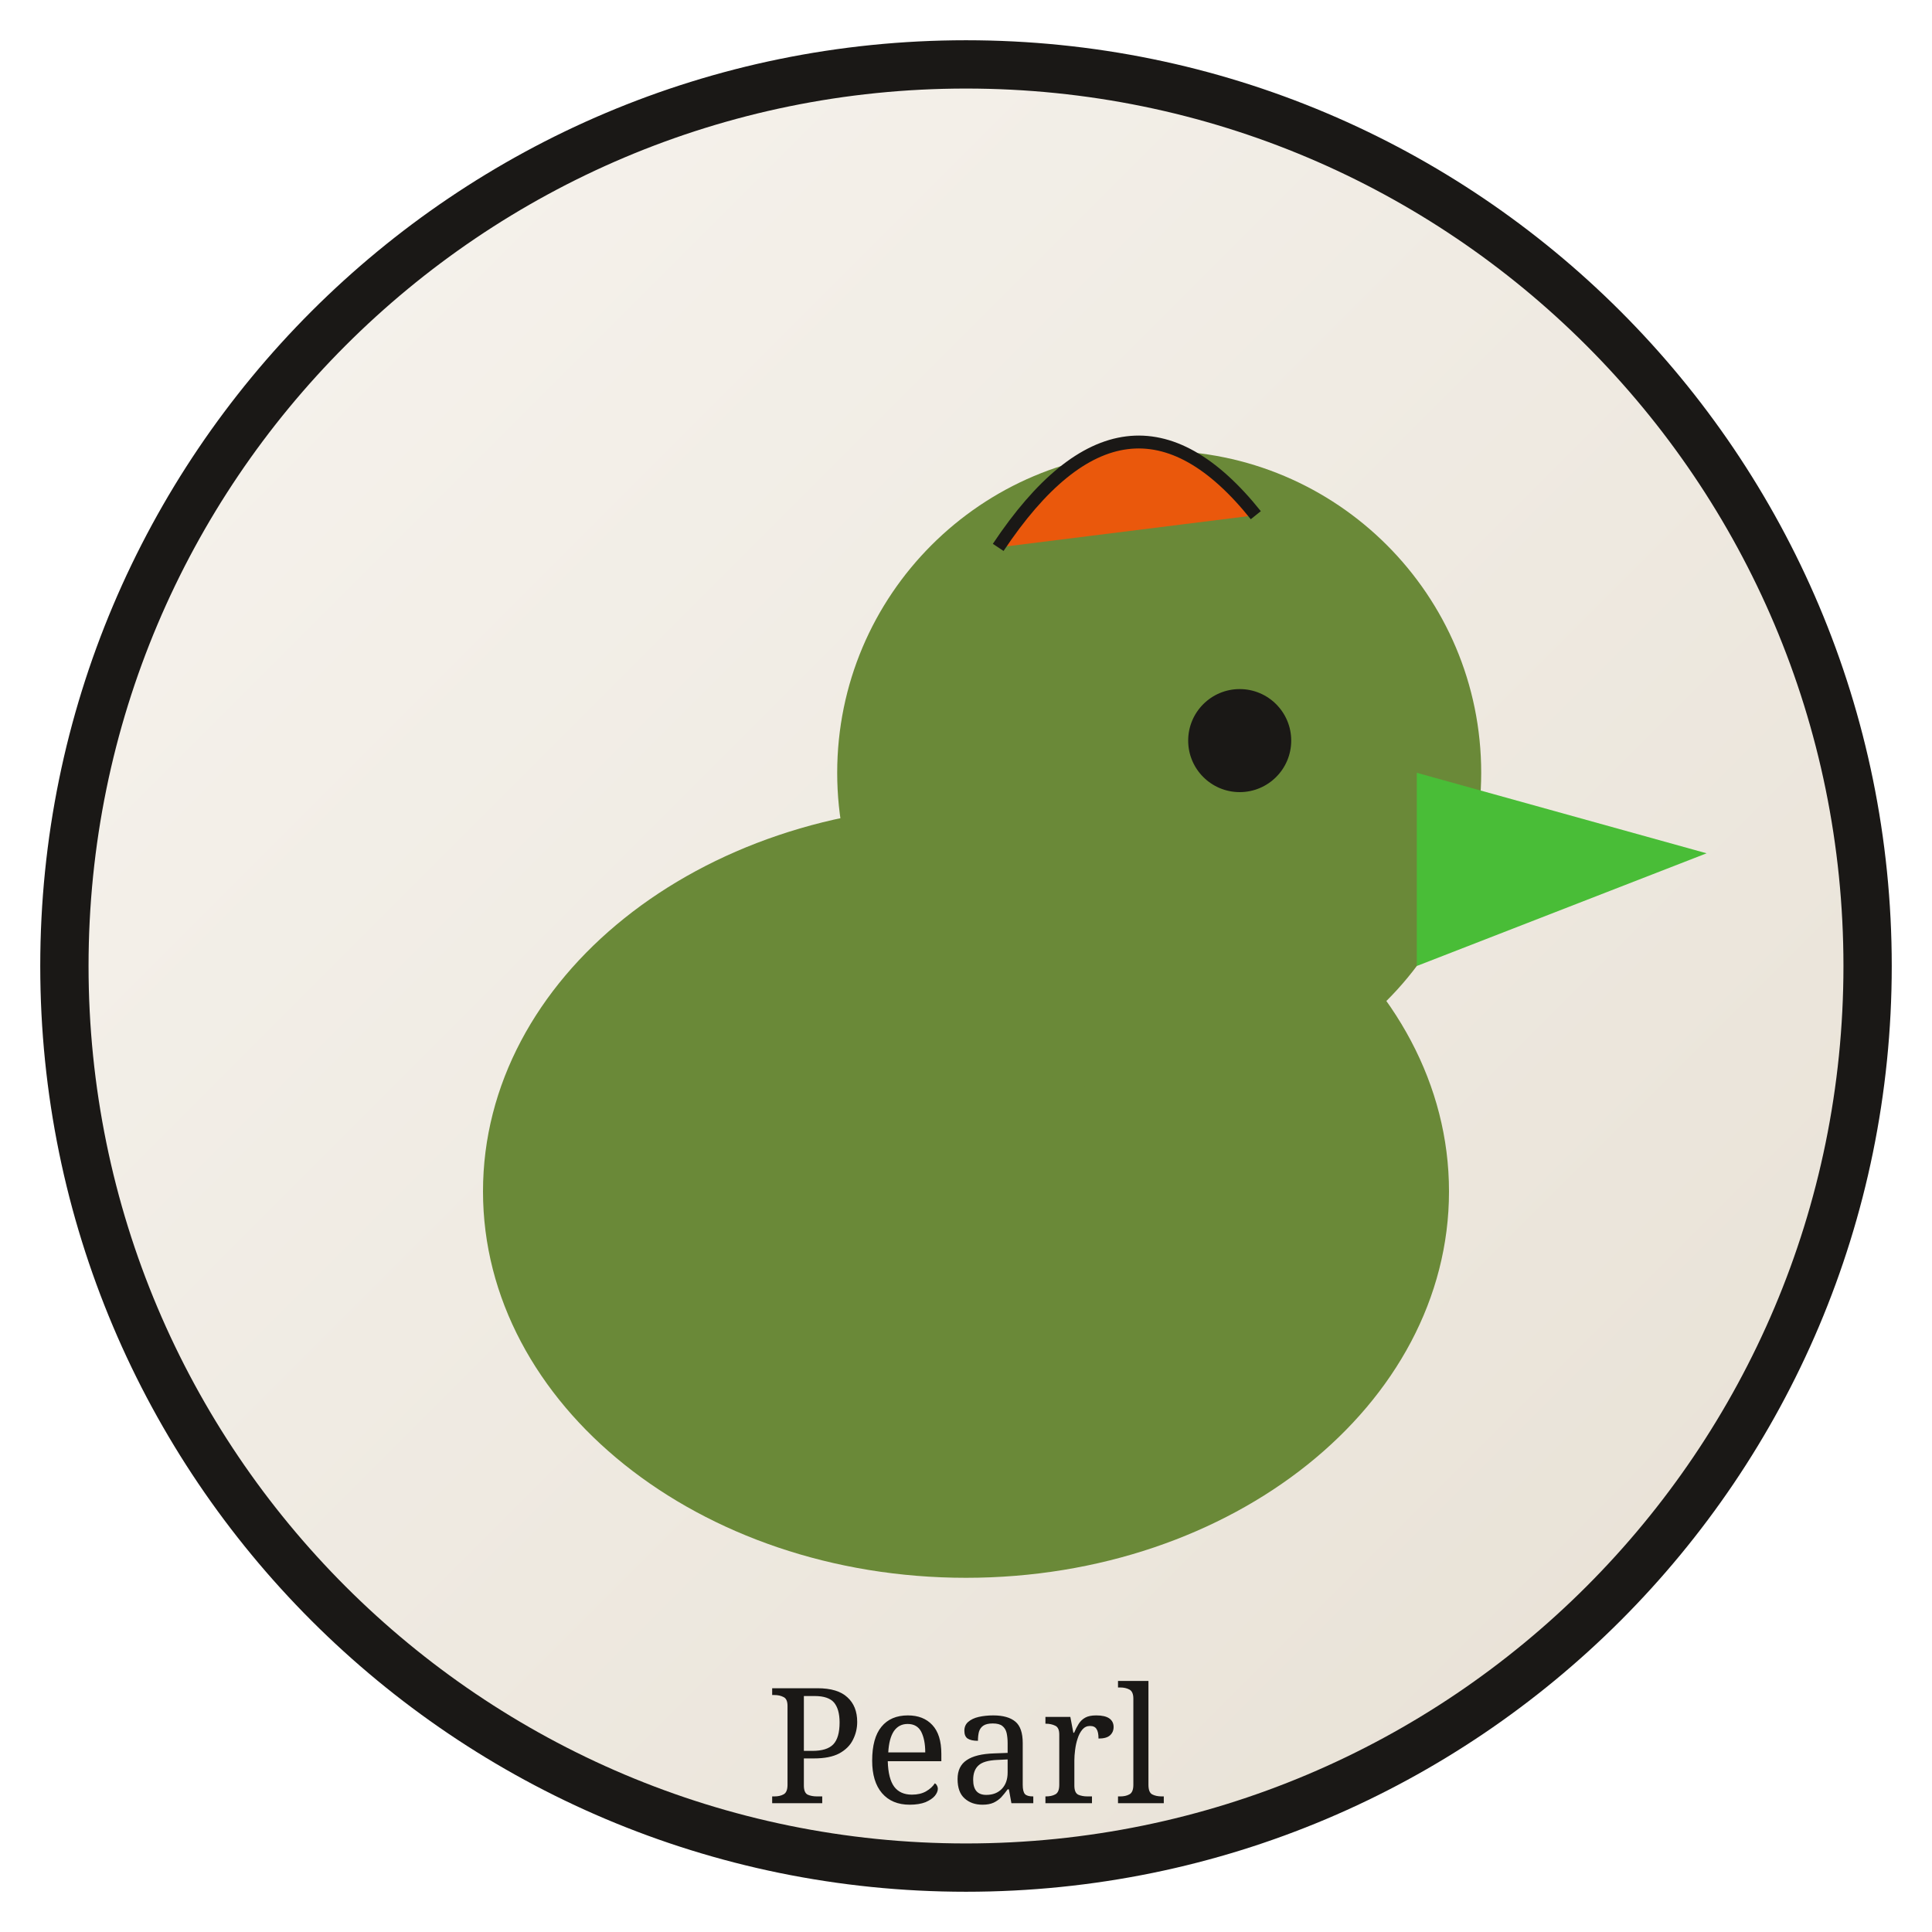
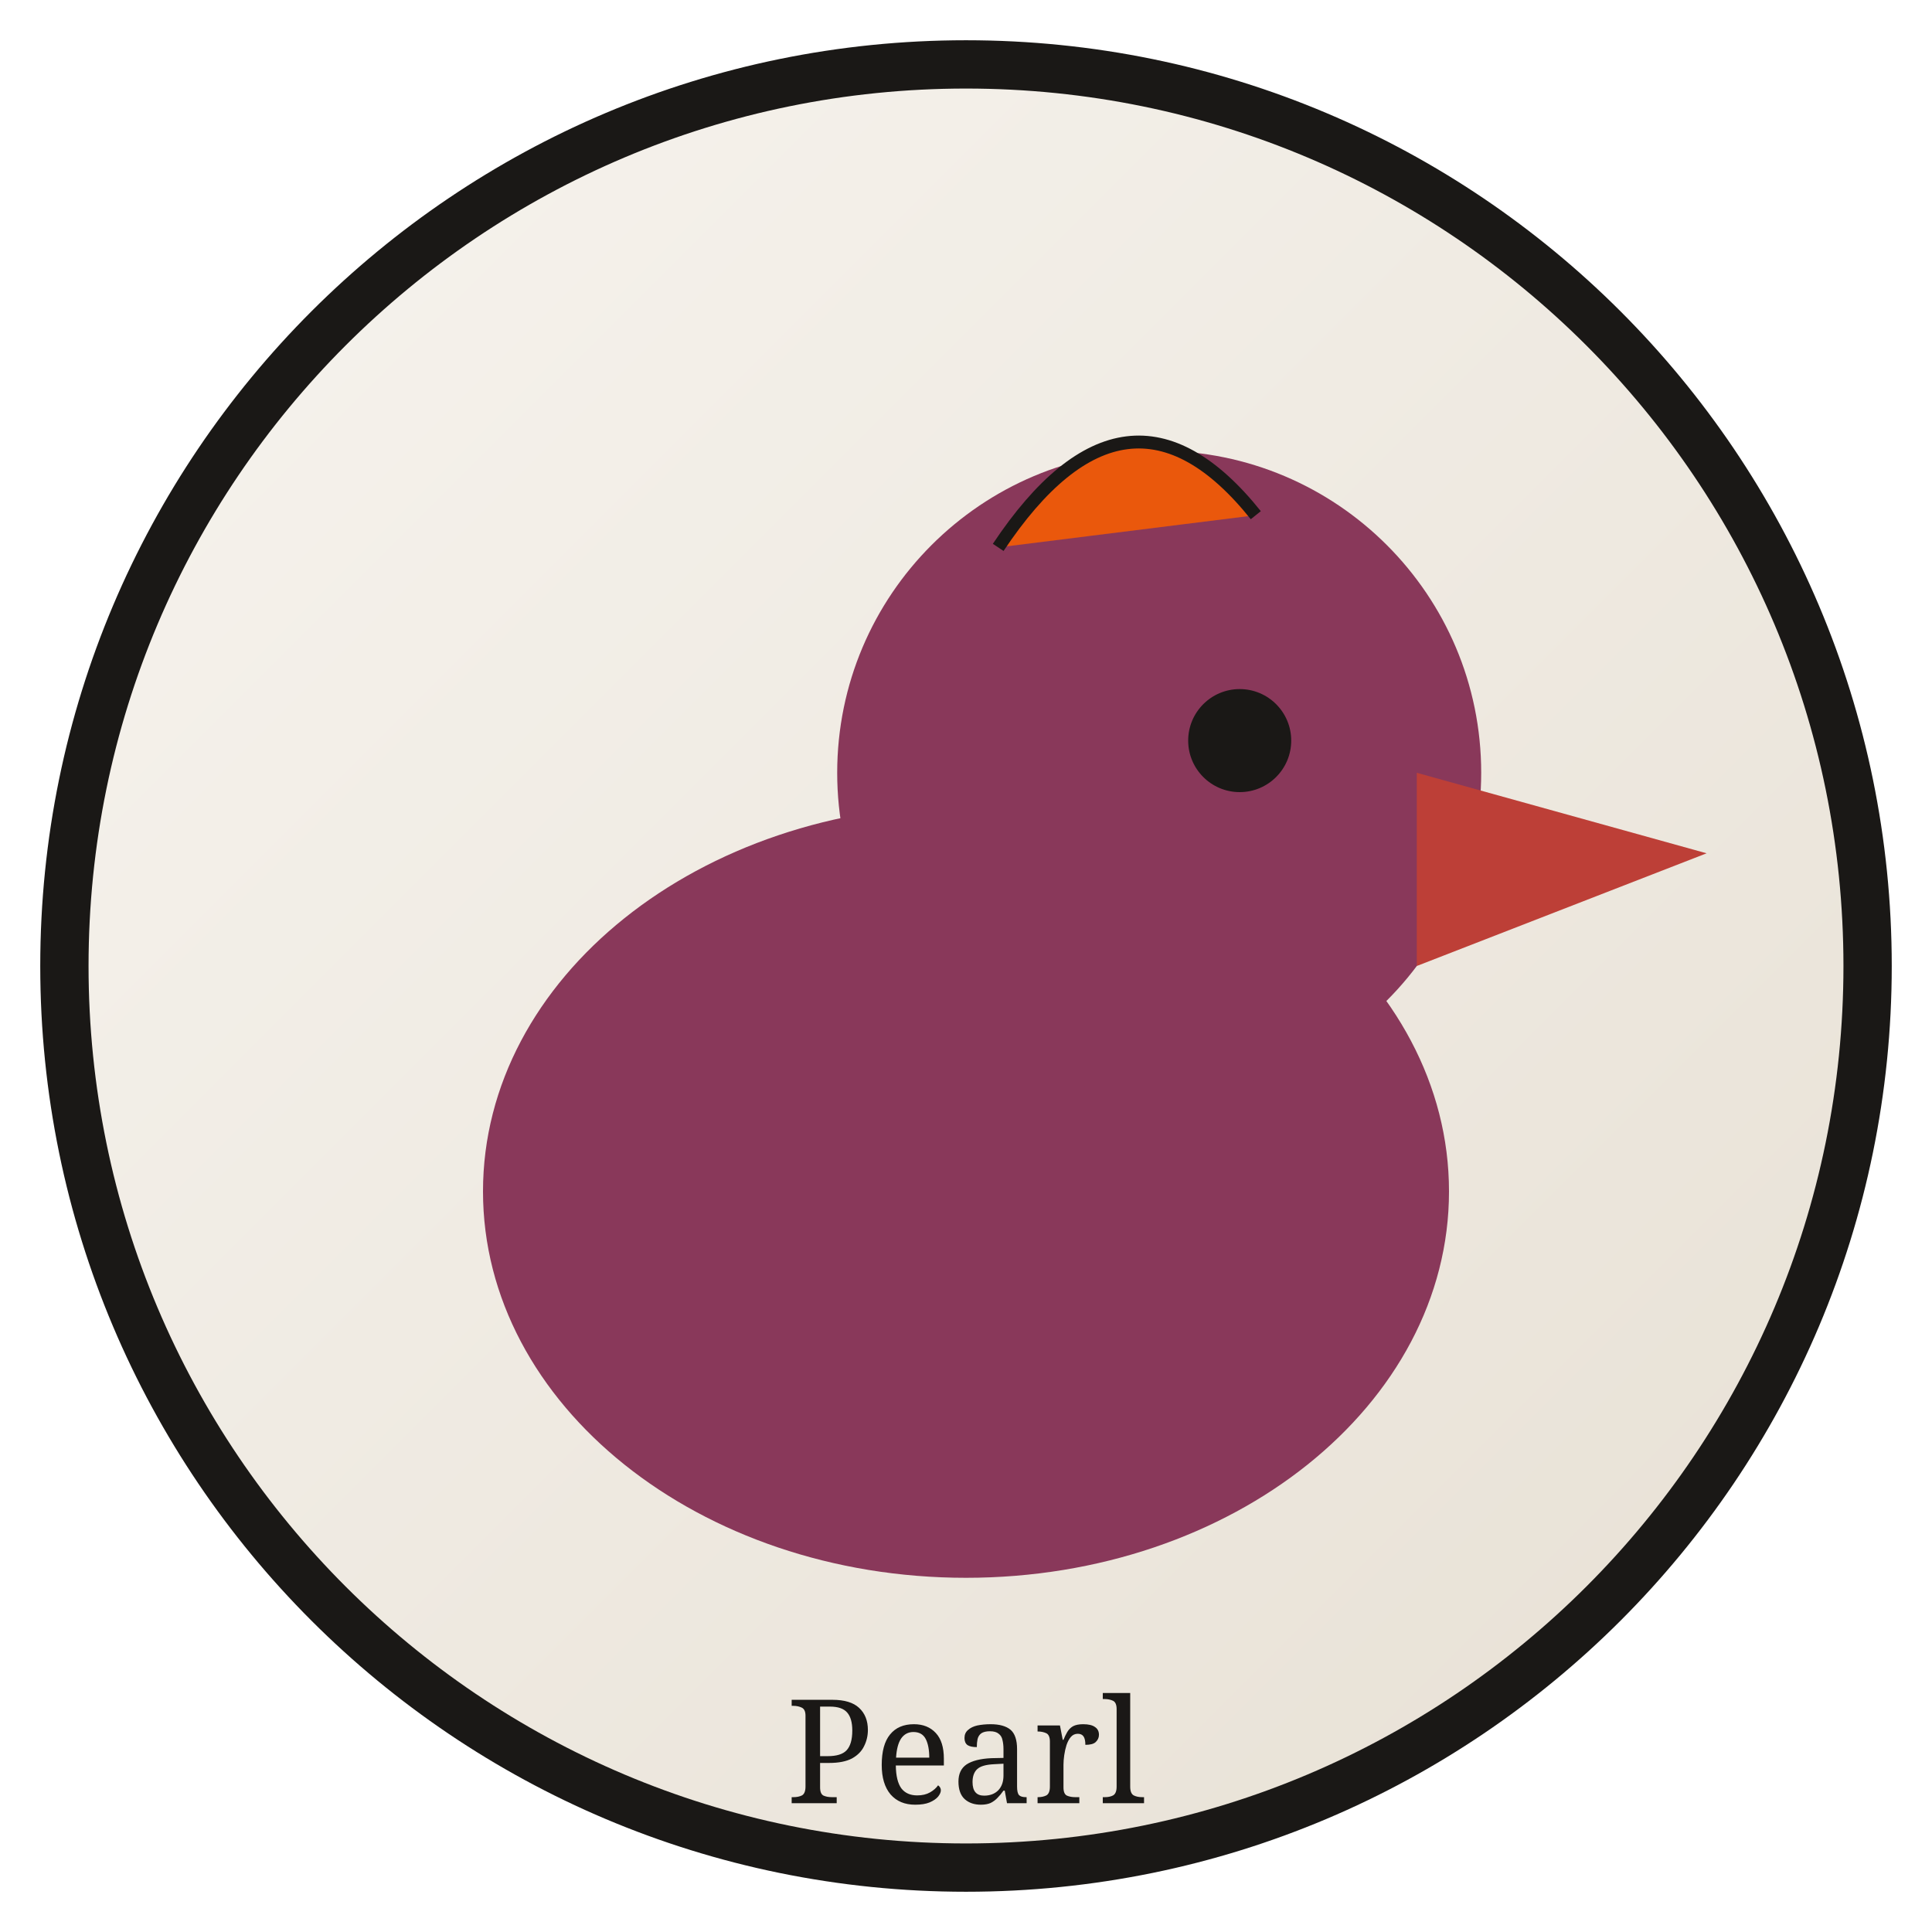
<svg xmlns="http://www.w3.org/2000/svg" viewBox="0 0 120 120" role="img" aria-label="Pearl">
  <defs>
    <linearGradient id="bg-pearl" x1="0" y1="0" x2="1" y2="1">
      <stop offset="0%" stop-color="#f7f4ef" />
      <stop offset="100%" stop-color="#e7e0d4" />
    </linearGradient>
  </defs>
  <circle cx="60" cy="60" r="56" fill="url(#bg-pearl)" stroke="#1a1816" stroke-width="3" />
-   <ellipse cx="60" cy="74" rx="30" ry="24" fill="#6a8938" />
-   <circle cx="72" cy="48" r="20" fill="#6a8938" />
-   <polygon points="88,48 106,53 88,60" fill="#49bd37" />
+   <ellipse cx="60" cy="74" rx="30" ry="24" fill="#89385a" />
+   <circle cx="72" cy="48" r="20" fill="#89385a" />
+   <polygon points="88,48 106,53 88,60" fill="#bd3f37" />
  <circle cx="77" cy="46" r="3.2" fill="#1a1816" />
  <path d="M62 34 Q70 22 78 32" fill="#ea580c" stroke="#1a1816" stroke-width="0.8" />
-   <text x="60" y="112" text-anchor="middle" font-family="Georgia,serif" font-size="10" fill="#1a1816">Pearl</text>
+   <text x="60" y="112" text-anchor="middle" font-family="Georgia,serif" font-size="9" fill="#1a1816">Pearl</text>
</svg>
